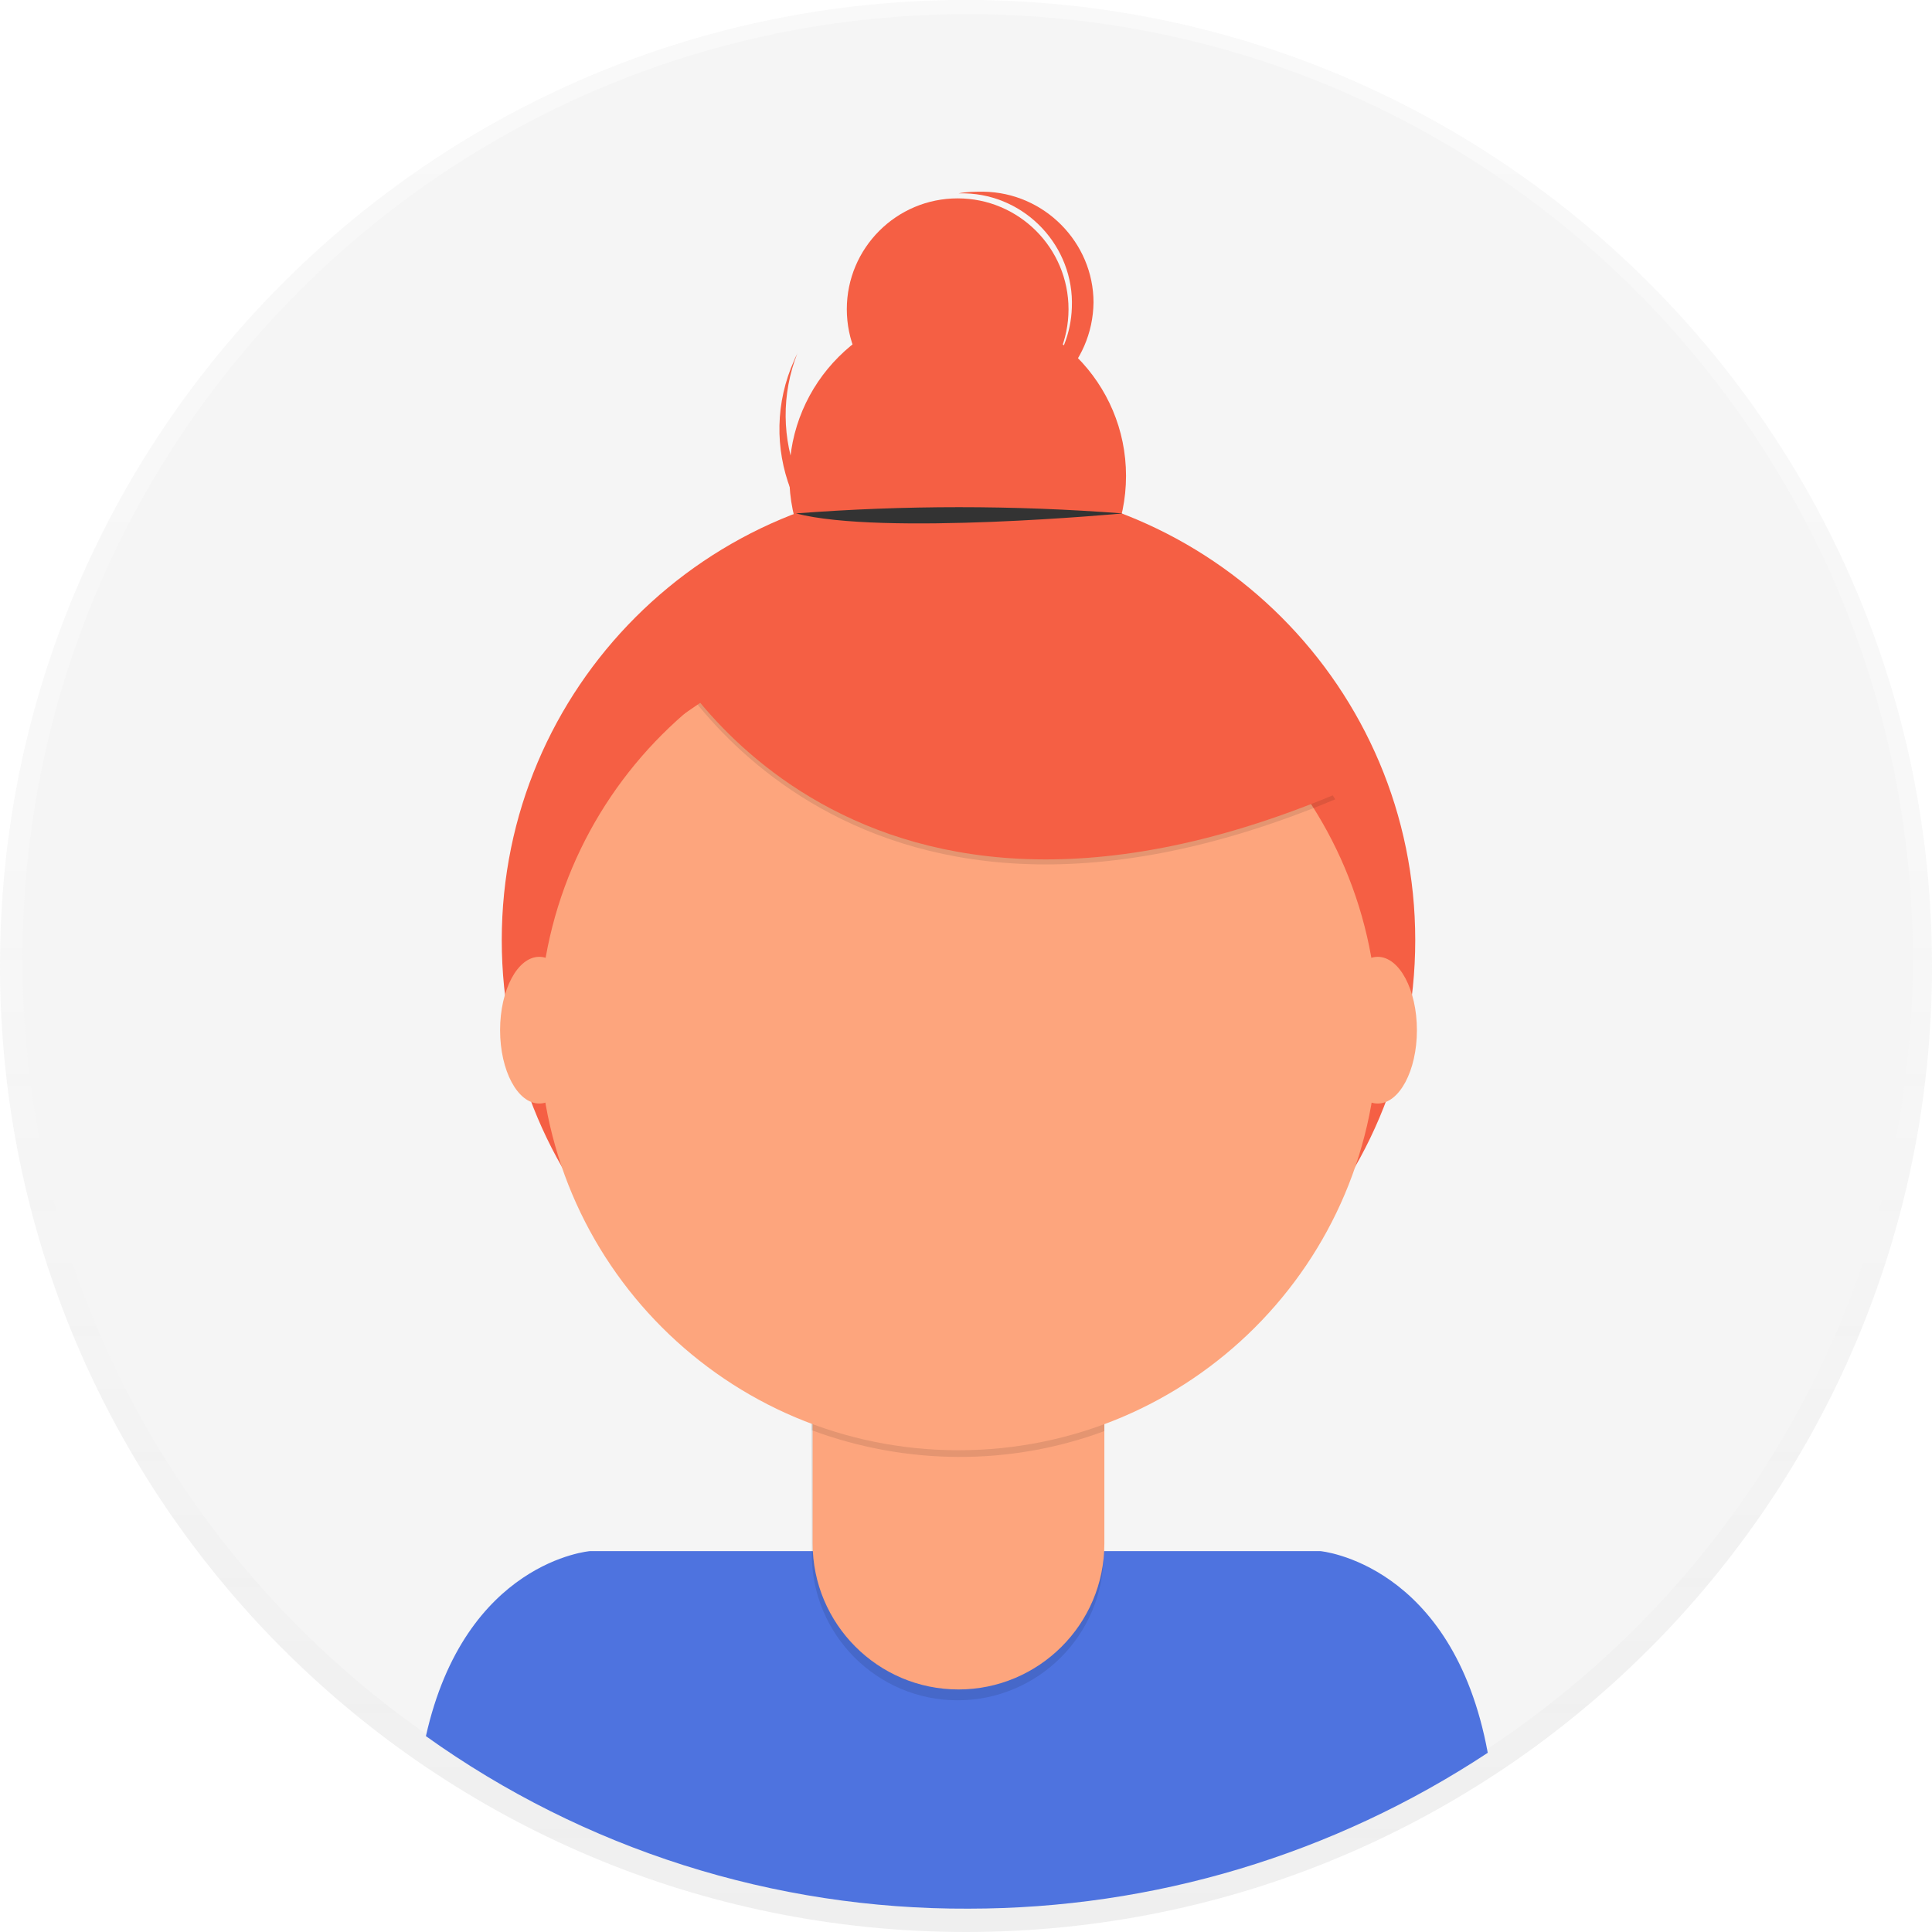
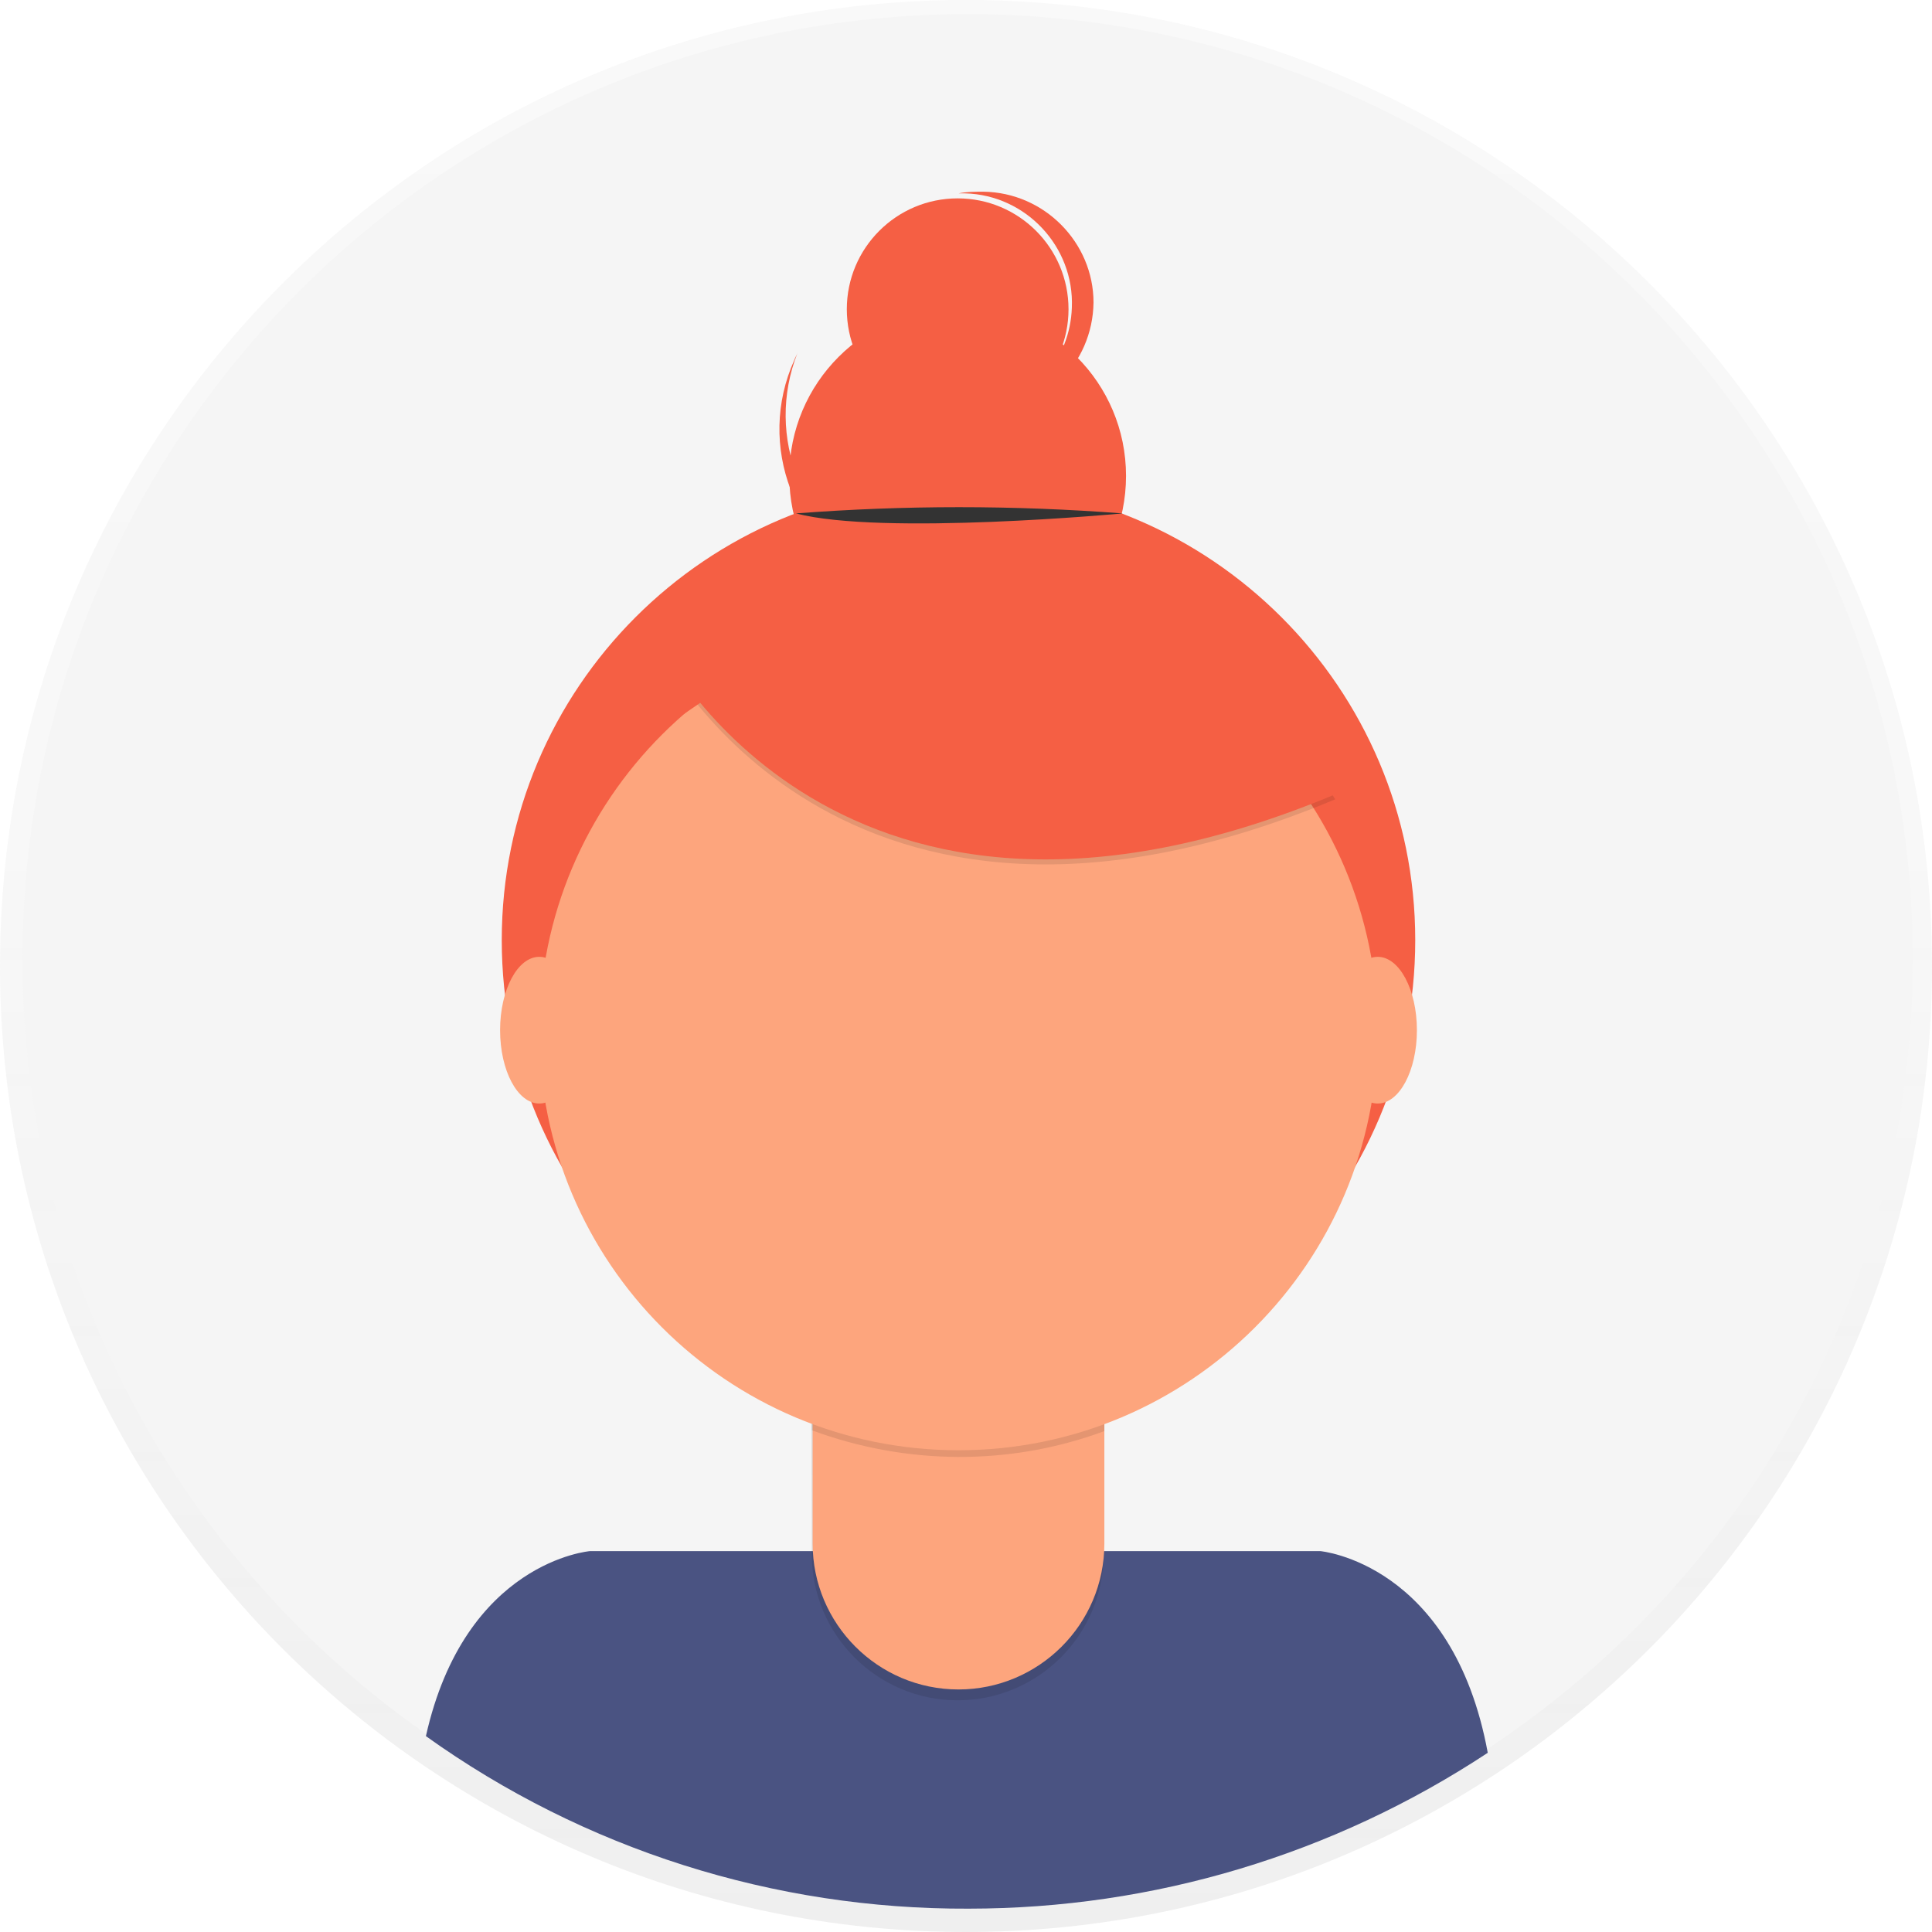
<svg xmlns="http://www.w3.org/2000/svg" version="1.1" id="_x38_8ce59e9-c4b8-4d1d-9d7a-ce0190159aa8" x="0px" y="0px" viewBox="0 0 231.8 231.8" style="enable-background:new 0 0 231.8 231.8;" xml:space="preserve">
  <style type="text/css">
	.st0{opacity:0.5;}
	.st1{fill:url(#SVGID_1_);}
	.st2{fill:#F5F5F5;}
- 	.st3{fill:#4E73DF;}
+ 	.st3{fill:#4a5382;}
	.st4{fill:#F55F44;}
	.st5{opacity:0.1;enable-background:new    ;}
	.st6{fill:#FDA57D;}
	.st7{fill:#333333;}
</style>
  <g class="st0">
    <linearGradient id="SVGID_1_" gradientUnits="userSpaceOnUse" x1="115.89" y1="9.36" x2="115.89" y2="241.14" gradientTransform="matrix(1 0 0 -1 0 241.14)">
      <stop offset="0" style="stop-color:#808080;stop-opacity:0.25" />
      <stop offset="0.54" style="stop-color:#808080;stop-opacity:0.12" />
      <stop offset="1" style="stop-color:#808080;stop-opacity:0.1" />
    </linearGradient>
    <circle class="st1" cx="115.9" cy="115.9" r="115.9" />
  </g>
  <circle class="st2" cx="116.1" cy="115.1" r="113.4" />
  <path class="st3" d="M116.2,229c22.2,0,43.8-6.5,62.3-18.7c-4.2-22.8-20.1-24.2-20.1-24.2H70.8c0,0-15,1.2-19.7,22.2  C70.1,221.9,92.9,229.1,116.2,229z" />
  <circle class="st4" cx="115" cy="112.8" r="54.8" />
  <path class="st5" d="M97.3,158.4h35.1l0,0v28.1c0,9.7-7.9,17.5-17.5,17.5l0,0l0,0c-9.7,0-17.5-7.9-17.5-17.5l0,0L97.3,158.4  L97.3,158.4z" />
  <path class="st6" d="M100.7,157.1h28.4c1.9,0,3.4,1.5,3.4,3.4l0,0v24.7c0,9.7-7.9,17.5-17.5,17.5l0,0l0,0c-9.7,0-17.5-7.9-17.5-17.5  l0,0v-24.7C97.4,158.6,98.8,157.1,100.7,157.1L100.7,157.1L100.7,157.1z" />
  <path class="st5" d="M97.4,171.6c11.3,4.2,23.8,4.3,35.1,0.1v-4.3H97.4V171.6z" />
  <circle class="st6" cx="115" cy="123.7" r="50.3" />
  <circle class="st4" cx="114.9" cy="57.1" r="20.2" />
  <circle class="st4" cx="114.9" cy="37.1" r="13.3" />
  <path class="st4" d="M106.2,68.2c-9.9-4.4-14.5-15.8-10.5-25.9c-0.1,0.3-0.3,0.6-0.4,0.9c-4.6,10.2,0,22.2,10.2,26.8  s22.2,0,26.8-10.2c0.1-0.3,0.2-0.6,0.4-0.9C127.6,68.5,116,72.6,106.2,68.2z" />
  <path class="st5" d="M79.2,77.9c0,0,21.2,43,81,18l-13.9-21.8l-24.7-8.9L79.2,77.9z" />
  <path class="st4" d="M79.2,77.3c0,0,21.2,43,81,18l-13.9-21.8l-24.7-8.9L79.2,77.3z" />
  <path class="st7" d="M95.5,61.6c13-1,26.1-1,39.2,0C134.7,61.6,105.8,64.3,95.5,61.6z" />
  <path class="st4" d="M118,23c-1,0-2,0-3,0.2h0.8c7.3,0.2,13.1,6.4,12.8,13.7c-0.2,6.2-4.7,11.5-10.8,12.6  c7.3,0.1,13.3-5.8,13.4-13.2C131.2,29.1,125.3,23.1,118,23L118,23z" />
  <ellipse class="st6" cx="64.7" cy="123.6" rx="4.7" ry="8.8" />
  <ellipse class="st6" cx="165.3" cy="123.6" rx="4.7" ry="8.8" />
  <polygon class="st4" points="76,78.6 85.8,73.5 88,81.6 82,85.7 " />
</svg>
